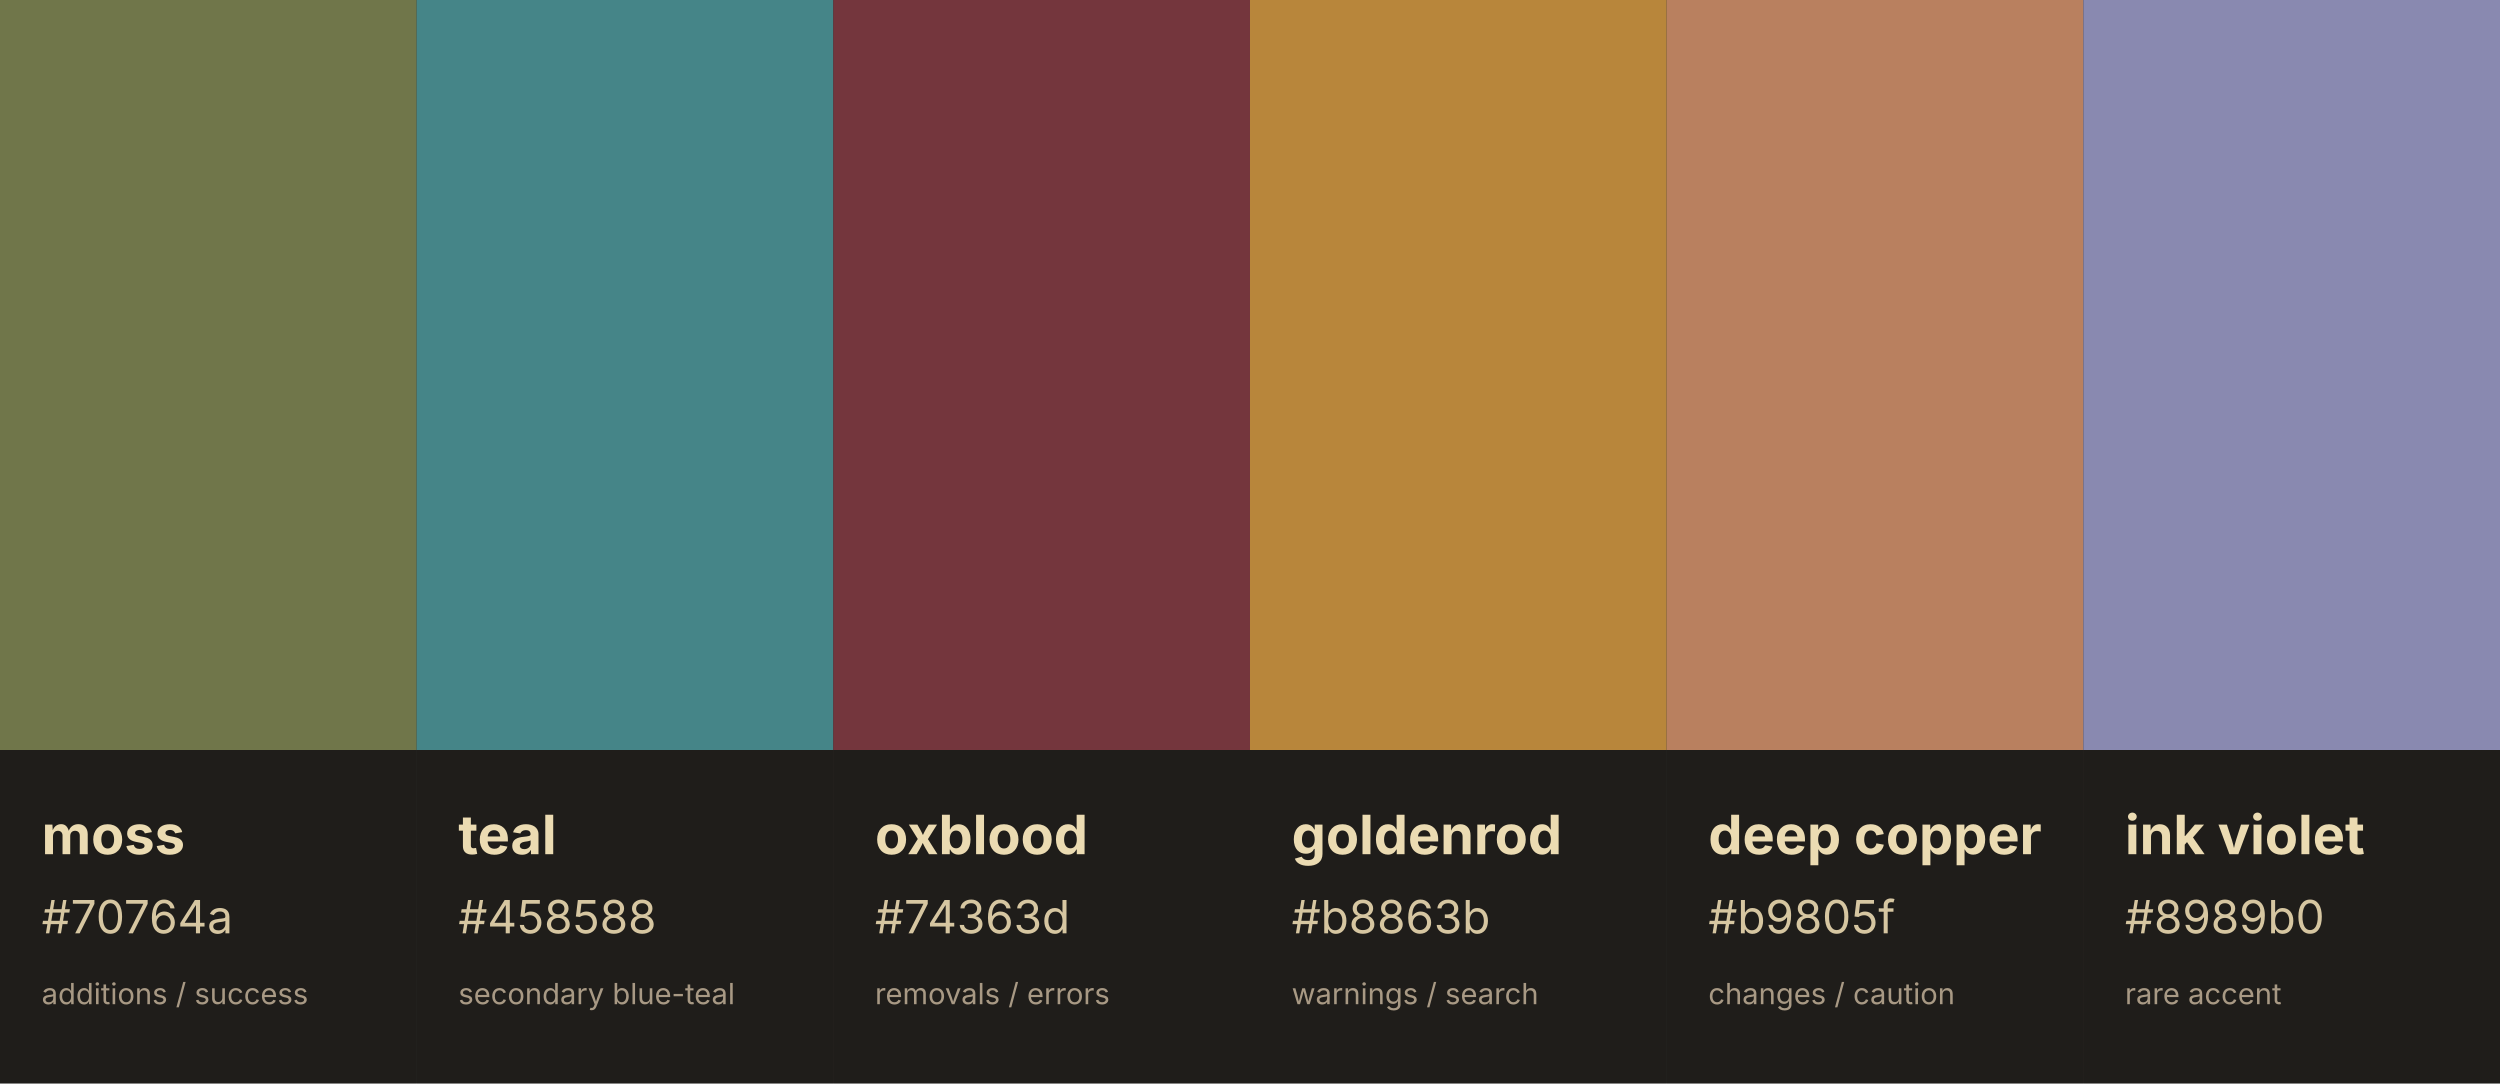
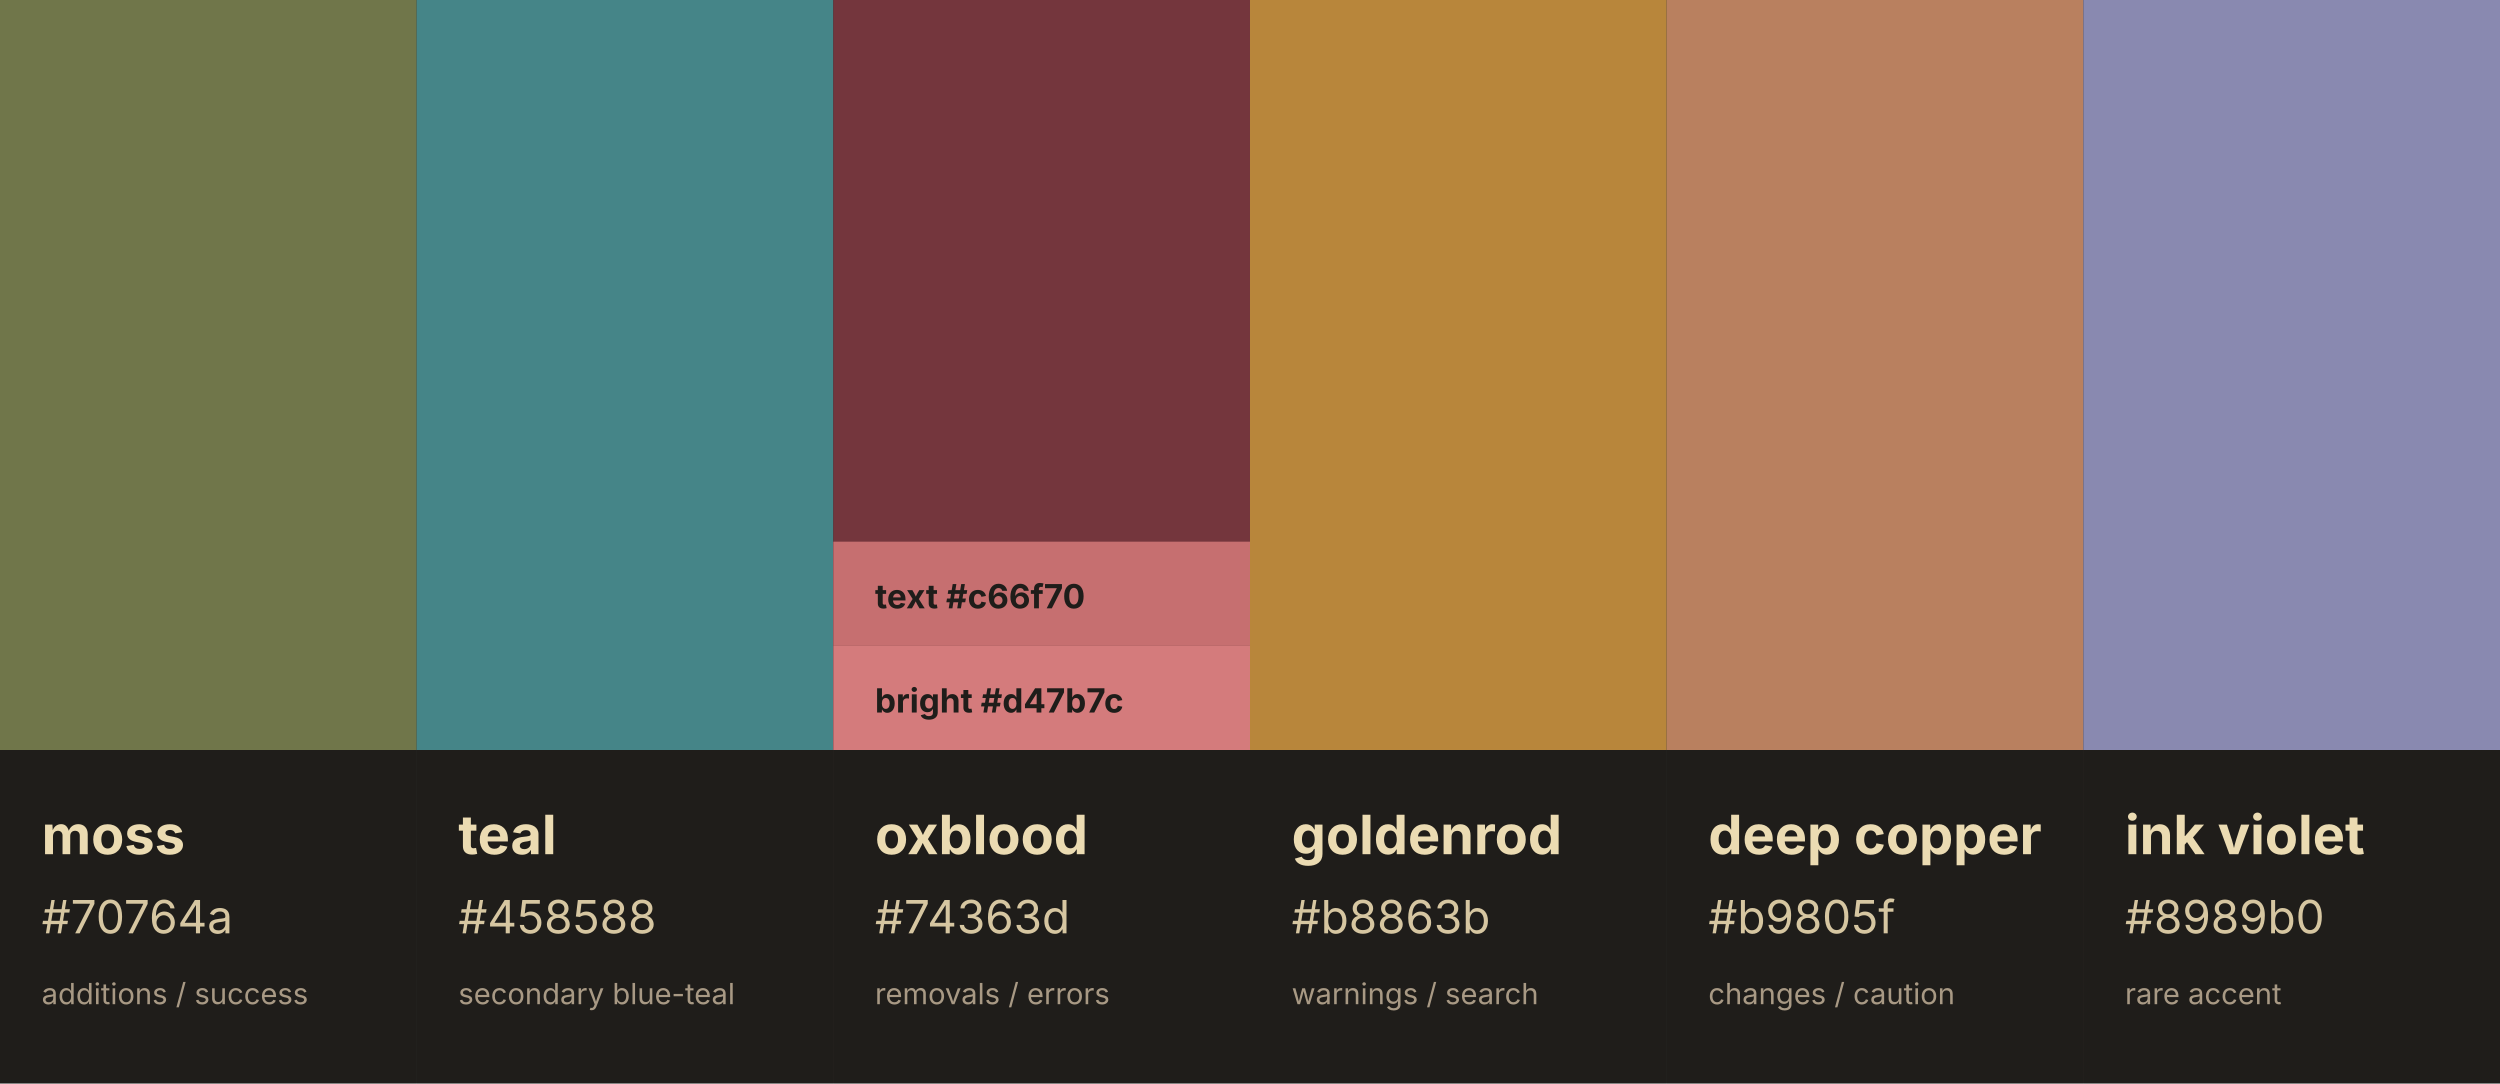
<svg xmlns="http://www.w3.org/2000/svg" width="1200" height="520" viewBox="0 0 1200 520" role="img" aria-labelledby="title desc">
  <rect width="1200" height="520" fill="#2b2926" />
  <g id="moss">
    <rect x="0" y="0" width="200" height="360" fill="#70764a" />
    <rect x="0" y="360" width="200" height="160" fill="#1f1d1a" />
    <text x="20" y="410" fill="#ebdbb2" font-family="Inter, Segoe UI, Arial, sans-serif" font-size="26" font-weight="700">moss</text>
    <text x="20" y="448" fill="#d6c6a1" font-family="Inter, Segoe UI, Arial, sans-serif" font-size="22">#70764a</text>
    <text x="20" y="482" fill="#a89984" font-family="Inter, Segoe UI, Arial, sans-serif" font-size="14">additions / success</text>
  </g>
  <g id="teal">
    <rect x="200" y="0" width="200" height="360" fill="#458588" />
    <rect x="200" y="360" width="200" height="160" fill="#1f1d1a" />
    <text x="220" y="410" fill="#ebdbb2" font-family="Inter, Segoe UI, Arial, sans-serif" font-size="26" font-weight="700">teal</text>
    <text x="220" y="448" fill="#d6c6a1" font-family="Inter, Segoe UI, Arial, sans-serif" font-size="22">#458588</text>
    <text x="220" y="482" fill="#a89984" font-family="Inter, Segoe UI, Arial, sans-serif" font-size="14">secondary blue-teal</text>
  </g>
  <g id="oxblood">
    <rect x="400" y="0" width="200" height="360" fill="#74363d" />
+     <rect x="400" y="260" width="200" height="50" fill="#c66f70" />
+     <rect x="400" y="310" width="200" height="50" fill="#d47b7c" />
+     <text x="420" y="292" fill="#1f1d1a" font-family="Inter, Segoe UI, Arial, sans-serif" font-size="16" font-weight="700">text #c66f70</text>
+     <text x="420" y="342" fill="#1f1d1a" font-family="Inter, Segoe UI, Arial, sans-serif" font-size="16" font-weight="700">bright #d47b7c</text>
    <rect x="400" y="360" width="200" height="160" fill="#1f1d1a" />
    <text x="420" y="410" fill="#ebdbb2" font-family="Inter, Segoe UI, Arial, sans-serif" font-size="26" font-weight="700">oxblood</text>
    <text x="420" y="448" fill="#d6c6a1" font-family="Inter, Segoe UI, Arial, sans-serif" font-size="22">#74363d</text>
    <text x="420" y="482" fill="#a89984" font-family="Inter, Segoe UI, Arial, sans-serif" font-size="14">removals / errors</text>
  </g>
  <g id="goldenrod">
    <rect x="600" y="0" width="200" height="360" fill="#b8863b" />
    <rect x="600" y="360" width="200" height="160" fill="#1f1d1a" />
    <text x="620" y="410" fill="#ebdbb2" font-family="Inter, Segoe UI, Arial, sans-serif" font-size="26" font-weight="700">goldenrod</text>
    <text x="620" y="448" fill="#d6c6a1" font-family="Inter, Segoe UI, Arial, sans-serif" font-size="22">#b8863b</text>
    <text x="620" y="482" fill="#a89984" font-family="Inter, Segoe UI, Arial, sans-serif" font-size="14">warnings / search</text>
  </g>
  <g id="deep-copper">
    <rect x="800" y="0" width="200" height="360" fill="#b9805f" />
    <rect x="800" y="360" width="200" height="160" fill="#1f1d1a" />
    <text x="820" y="410" fill="#ebdbb2" font-family="Inter, Segoe UI, Arial, sans-serif" font-size="26" font-weight="700">deep copper</text>
    <text x="820" y="448" fill="#d6c6a1" font-family="Inter, Segoe UI, Arial, sans-serif" font-size="22">#b9805f</text>
    <text x="820" y="482" fill="#a89984" font-family="Inter, Segoe UI, Arial, sans-serif" font-size="14">changes / caution</text>
  </g>
  <g id="ink-violet">
    <rect x="1000" y="0" width="200" height="360" fill="#8989b0" />
    <rect x="1000" y="360" width="200" height="160" fill="#1f1d1a" />
    <text x="1020" y="410" fill="#ebdbb2" font-family="Inter, Segoe UI, Arial, sans-serif" font-size="26" font-weight="700">ink violet</text>
    <text x="1020" y="448" fill="#d6c6a1" font-family="Inter, Segoe UI, Arial, sans-serif" font-size="22">#8989b0</text>
    <text x="1020" y="482" fill="#a89984" font-family="Inter, Segoe UI, Arial, sans-serif" font-size="14">rare accent</text>
  </g>
</svg>
